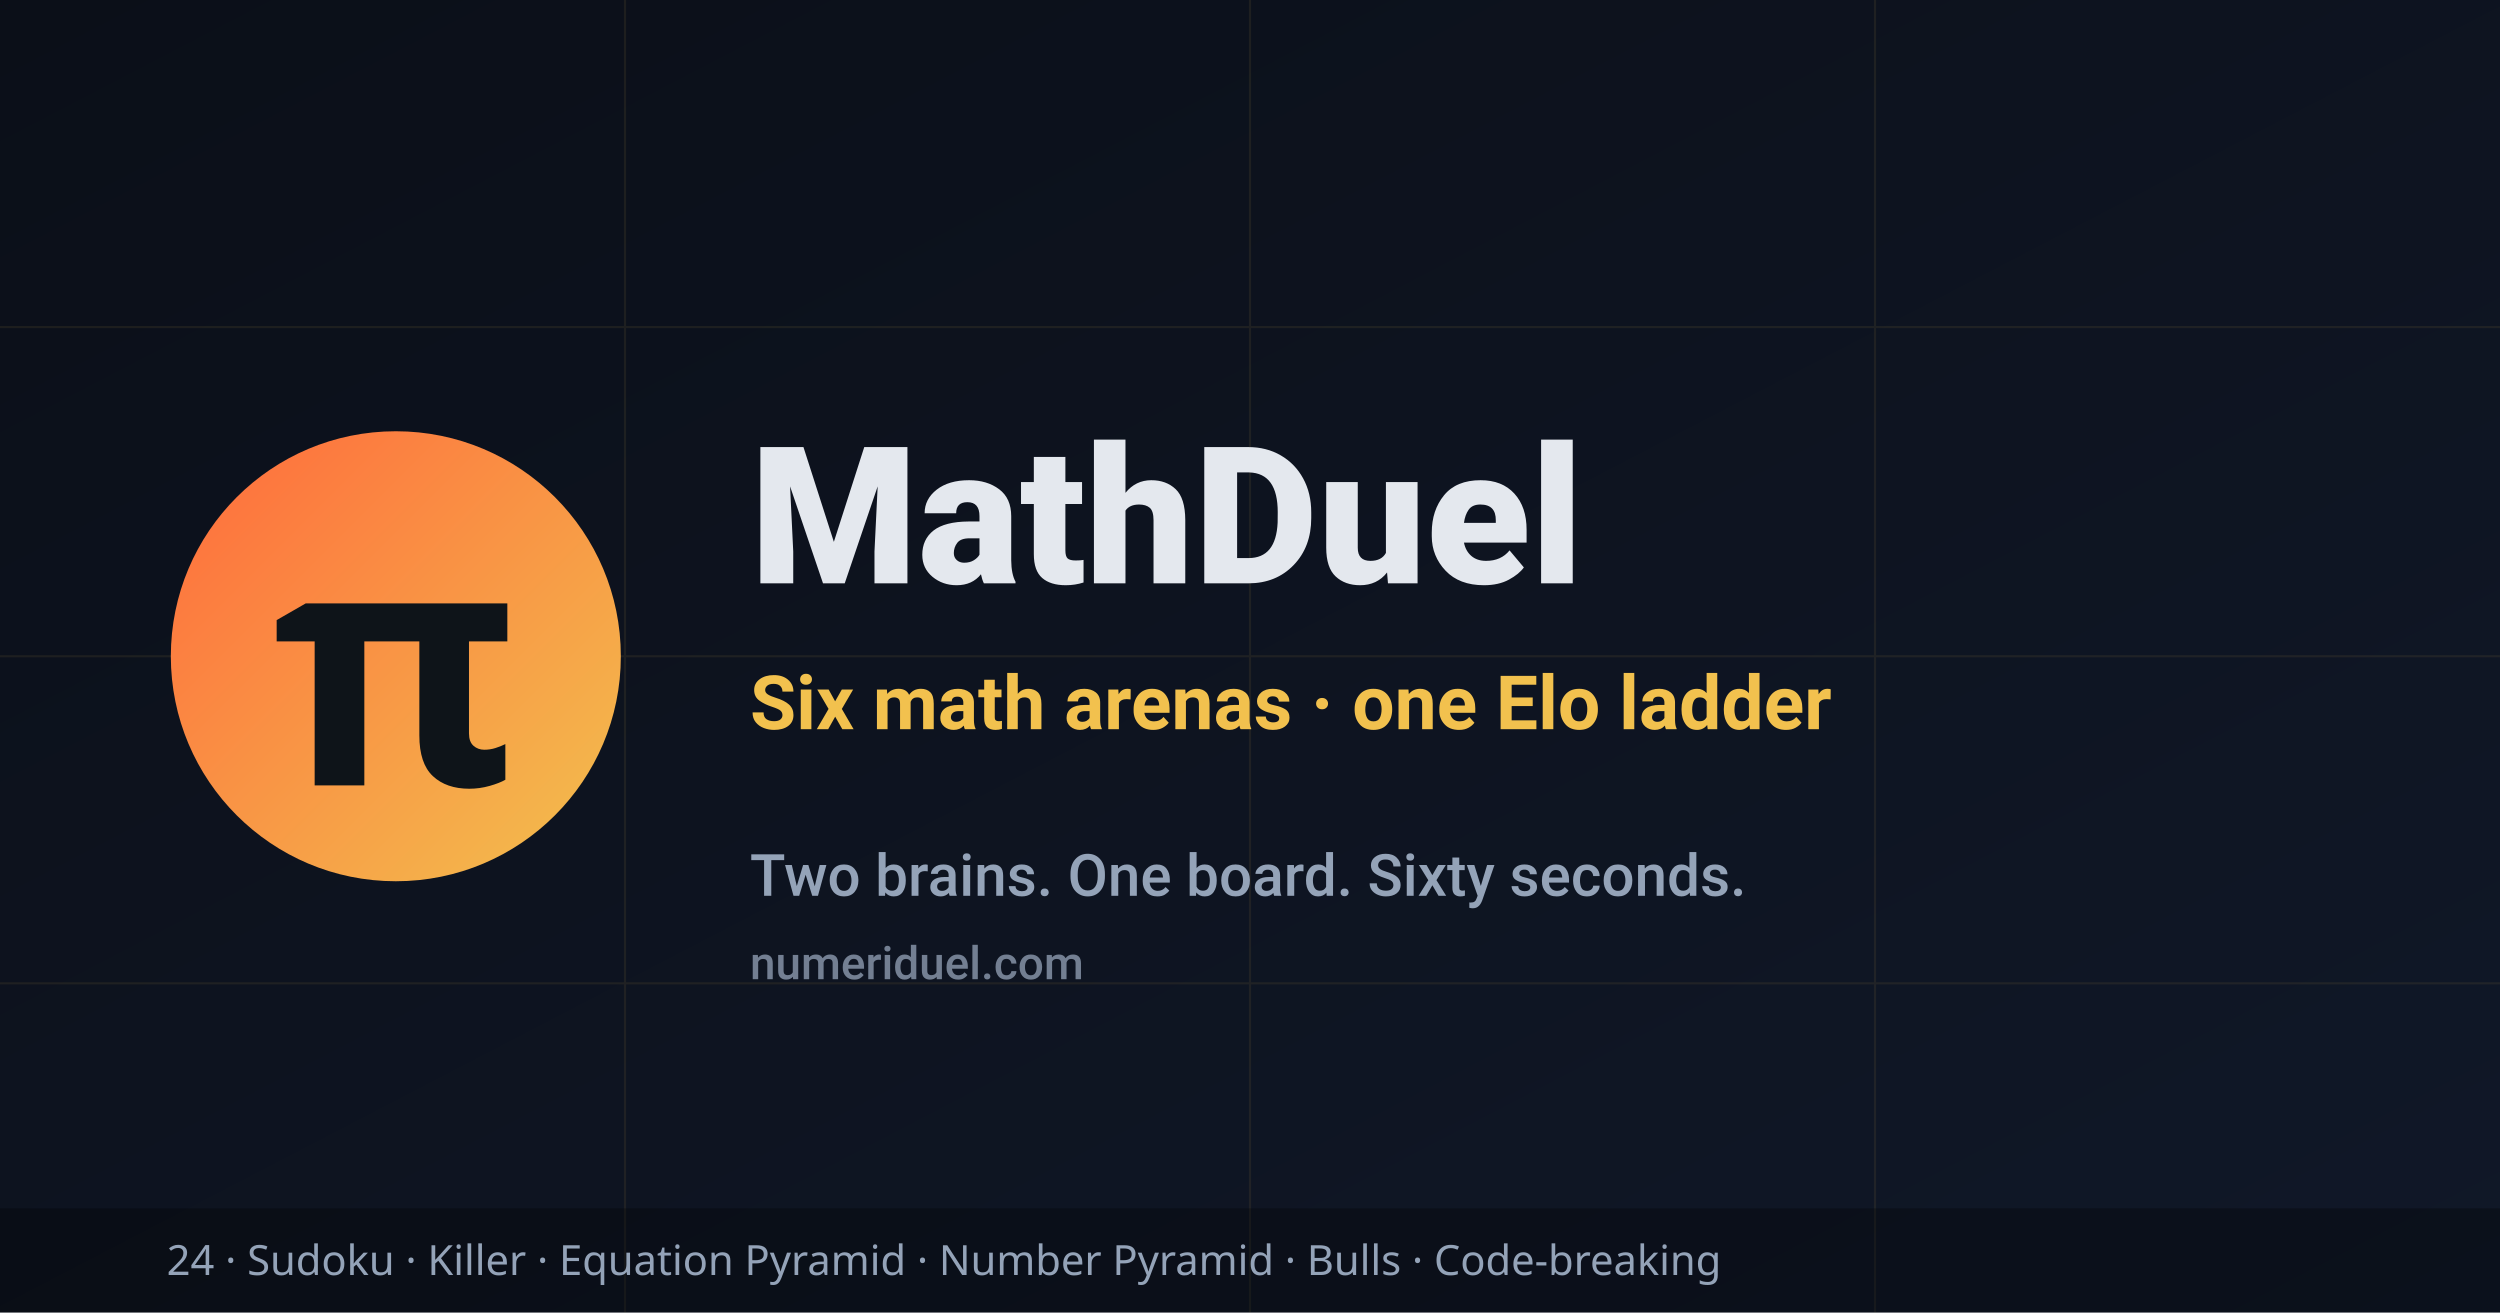
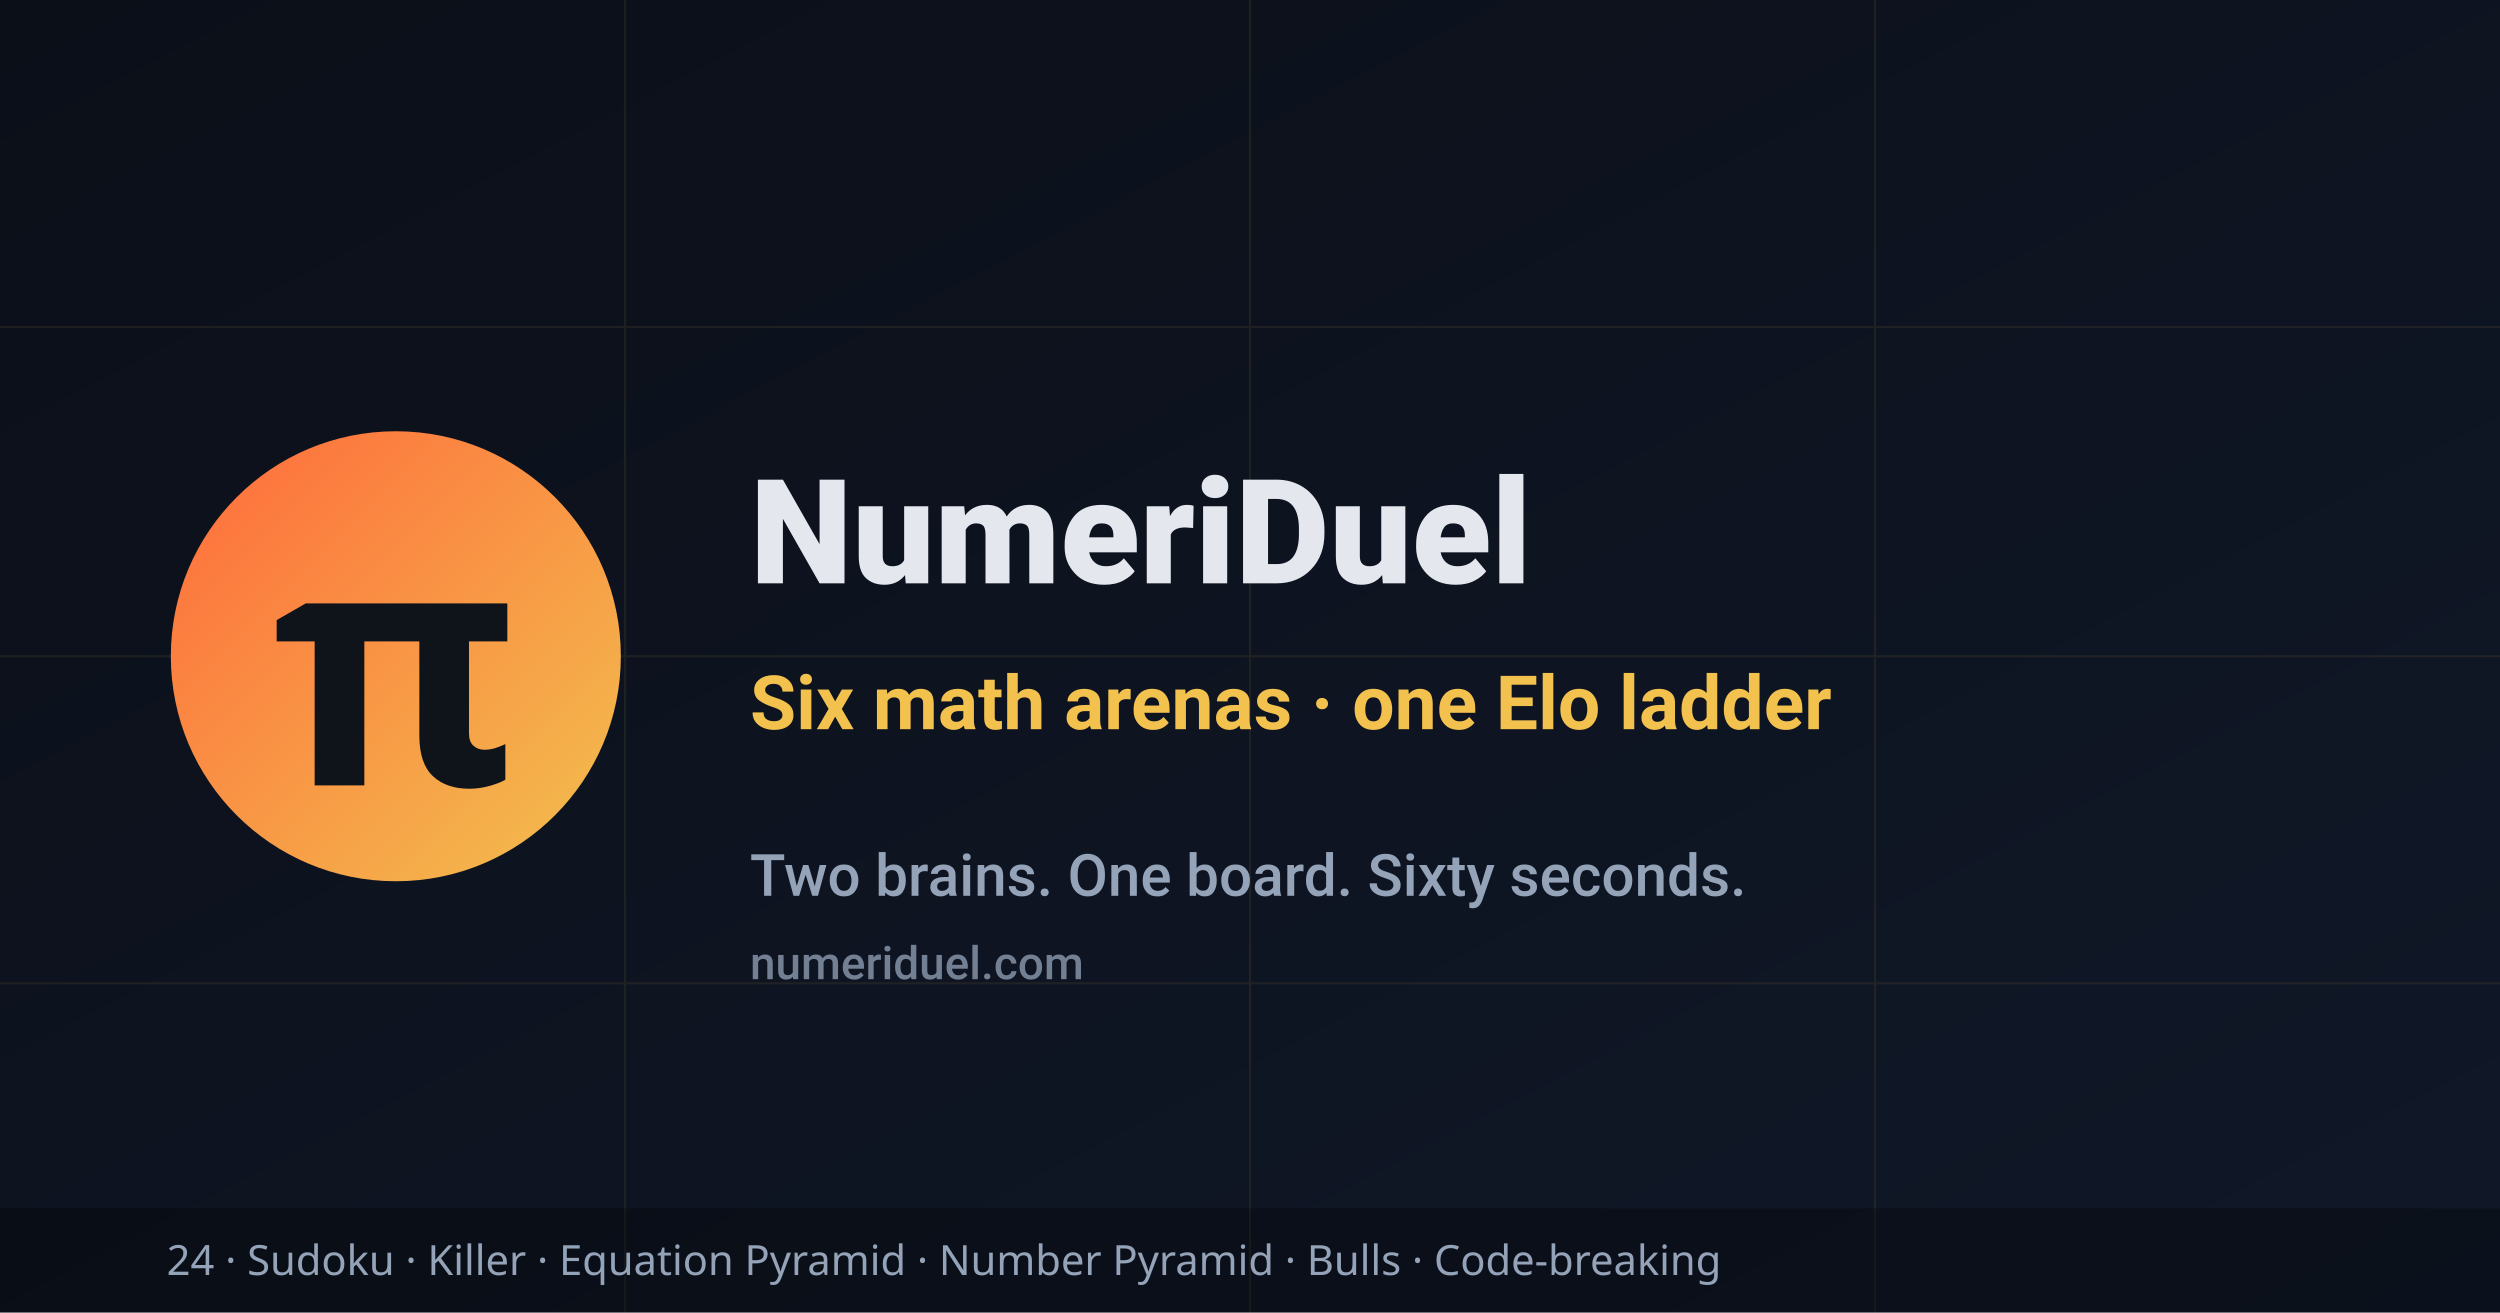
<svg xmlns="http://www.w3.org/2000/svg" viewBox="0 0 1200 630">
  <defs>
    <linearGradient id="bg" x1="0" y1="0" x2="1" y2="1">
      <stop offset="0" stop-color="#0B0F18" />
      <stop offset="1" stop-color="#101828" />
    </linearGradient>
    <linearGradient id="ember" x1="0" y1="0" x2="1" y2="1">
      <stop offset="0" stop-color="#FF6A3C" />
      <stop offset="1" stop-color="#F2C14E" />
    </linearGradient>
  </defs>
  <rect width="1200" height="630" fill="url(#bg)" />
  <g opacity="0.08" stroke="#F2C14E" stroke-width="1">
    <line x1="0" y1="157" x2="1200" y2="157" />
    <line x1="0" y1="315" x2="1200" y2="315" />
    <line x1="0" y1="472" x2="1200" y2="472" />
    <line x1="300" y1="0" x2="300" y2="630" />
    <line x1="600" y1="0" x2="600" y2="630" />
    <line x1="900" y1="0" x2="900" y2="630" />
  </g>
  <g transform="translate(80,205)">
    <circle cx="110" cy="110" r="108" fill="url(#ember)" />
    <text x="110" y="172" font-family="ui-sans-serif,system-ui,sans-serif" font-weight="900" font-size="160" fill="#0E1419" text-anchor="middle">π</text>
  </g>
  <g font-family="ui-sans-serif,system-ui,-apple-system,'Segoe UI',Roboto,sans-serif" font-weight="800" fill="#E4E8EE">
-     <text x="360" y="280" font-size="92">MathDuel</text>
+     <text x="360" y="280" font-size="70">NumeriDuel</text>
    <text x="360" y="350" font-size="36" fill="#F2C14E" font-weight="700">Six math arenas · one Elo ladder</text>
  </g>
  <g font-family="ui-sans-serif,system-ui,-apple-system,'Segoe UI',Roboto,sans-serif" font-weight="500" fill="#94A3B8">
    <text x="360" y="430" font-size="28">Two brains. One board. Sixty seconds.</text>
    <text x="360" y="470" font-size="22" opacity="0.75">numeriduel.com</text>
  </g>
  <rect x="0" y="580" width="1200" height="50" fill="#000" opacity="0.3" />
  <text x="80" y="612" font-family="ui-sans-serif,system-ui,sans-serif" font-size="20" fill="#94A3B8">
    24 · Sudoku · Killer · Equation Pyramid · Number Pyramid · Bulls · Code-breaking
  </text>
</svg>
